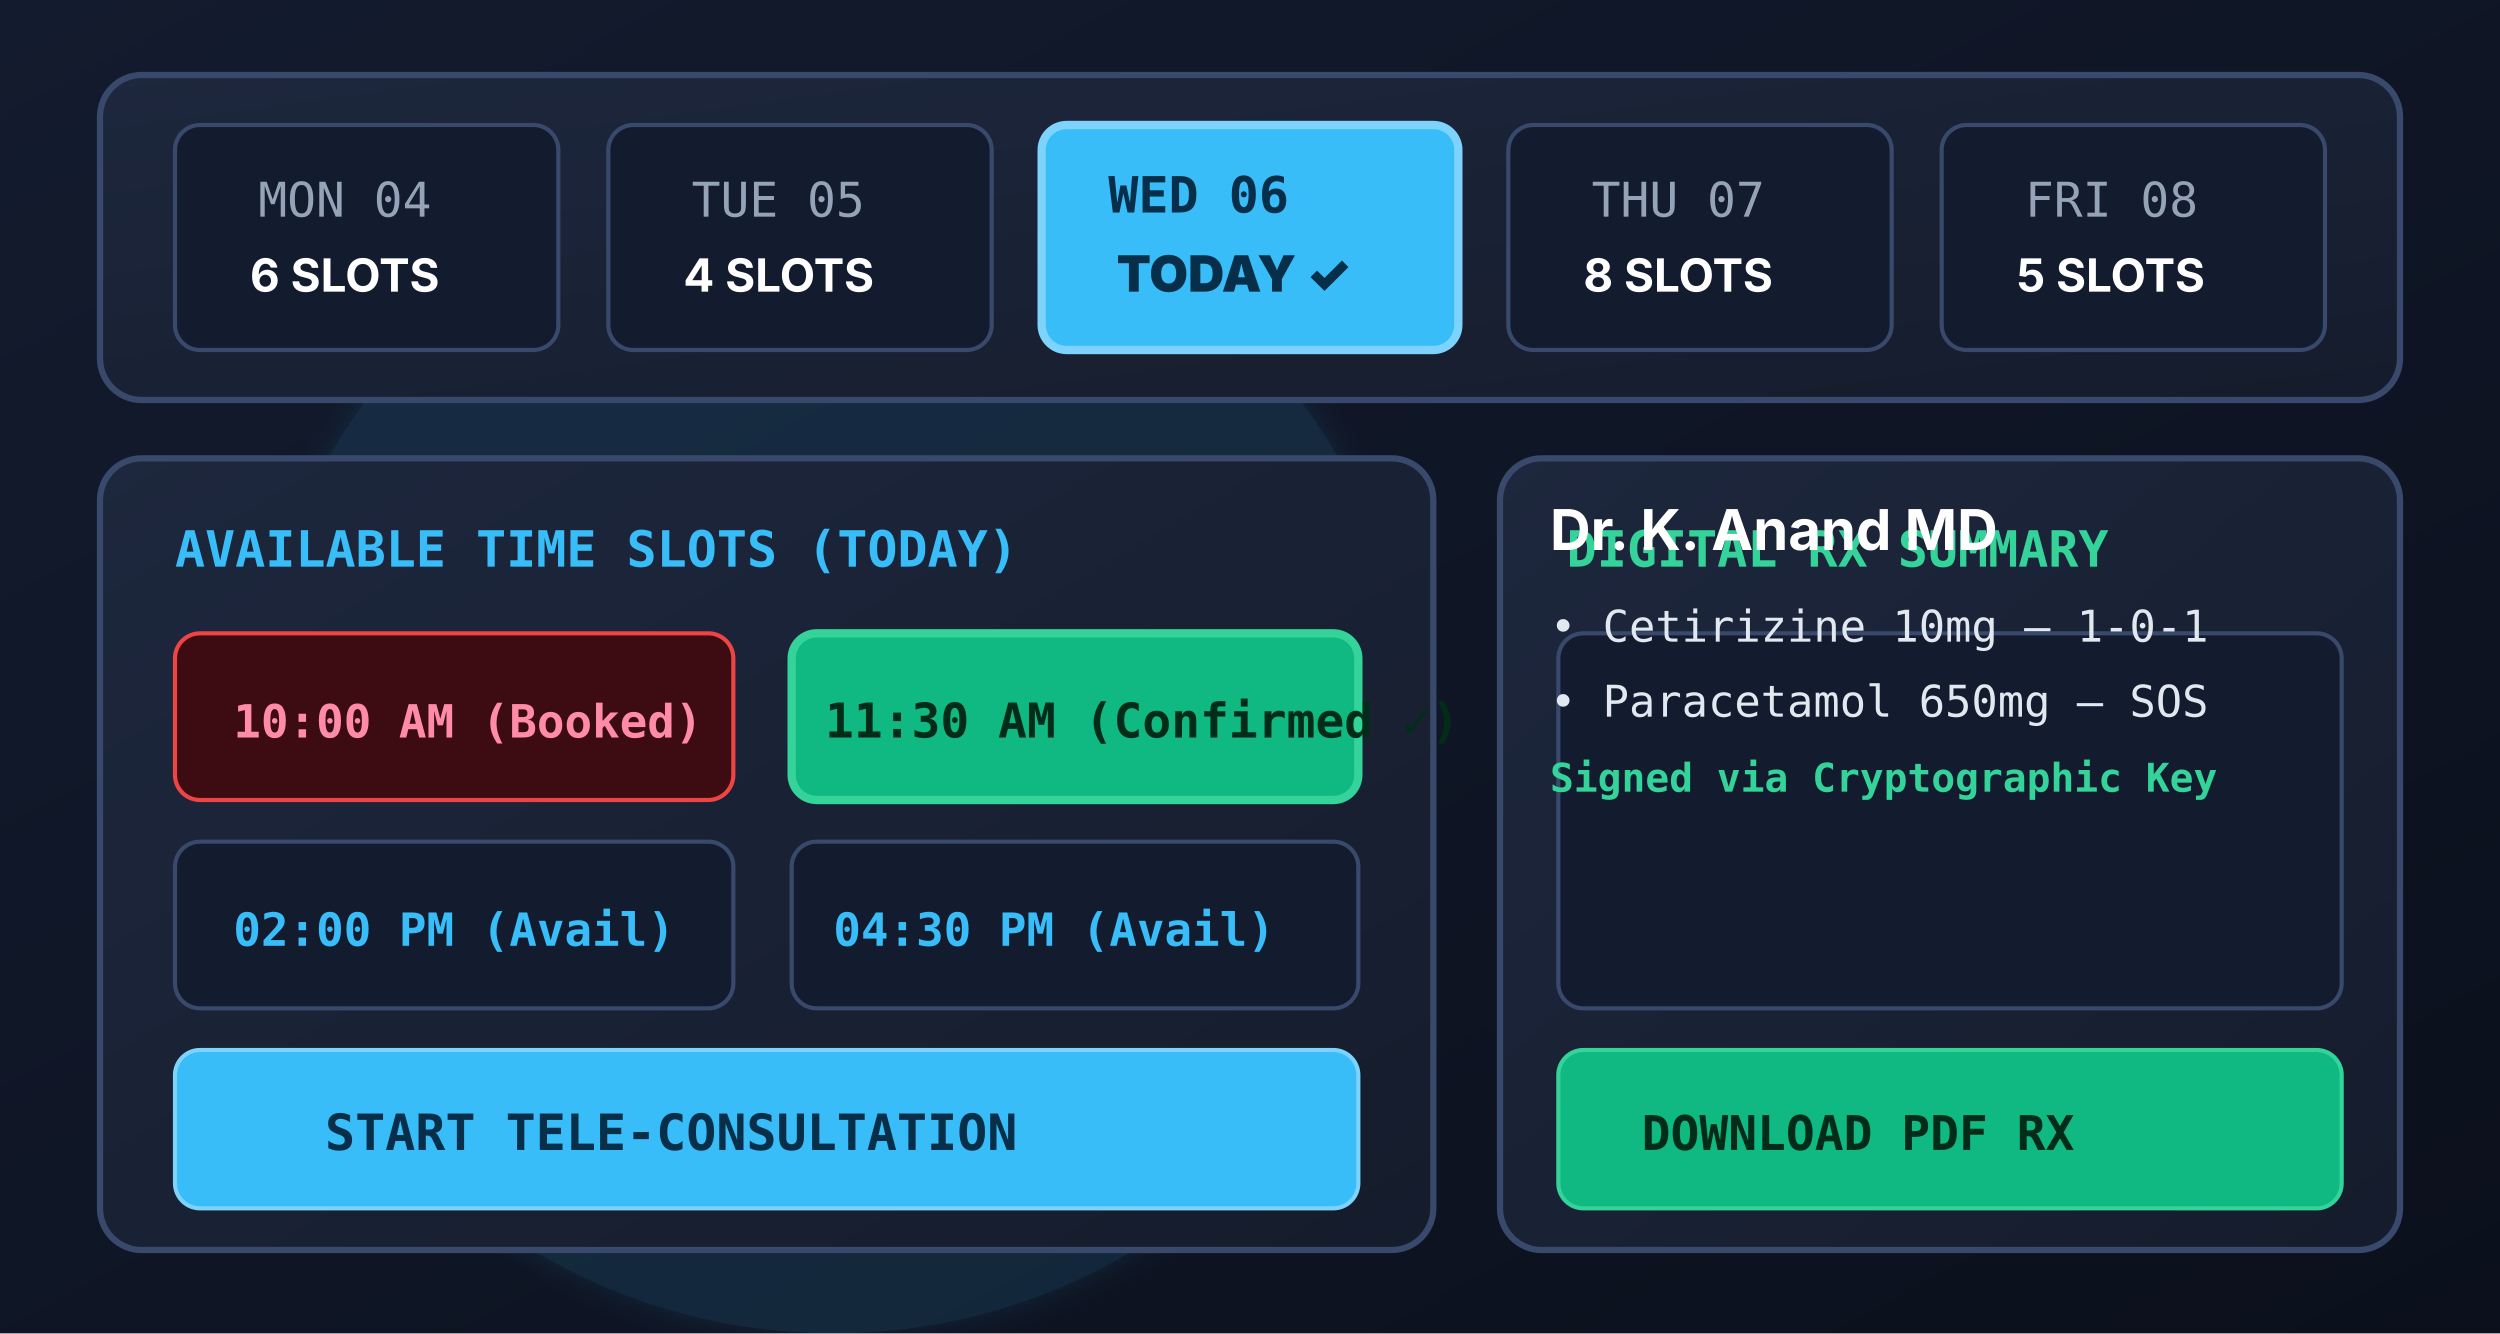
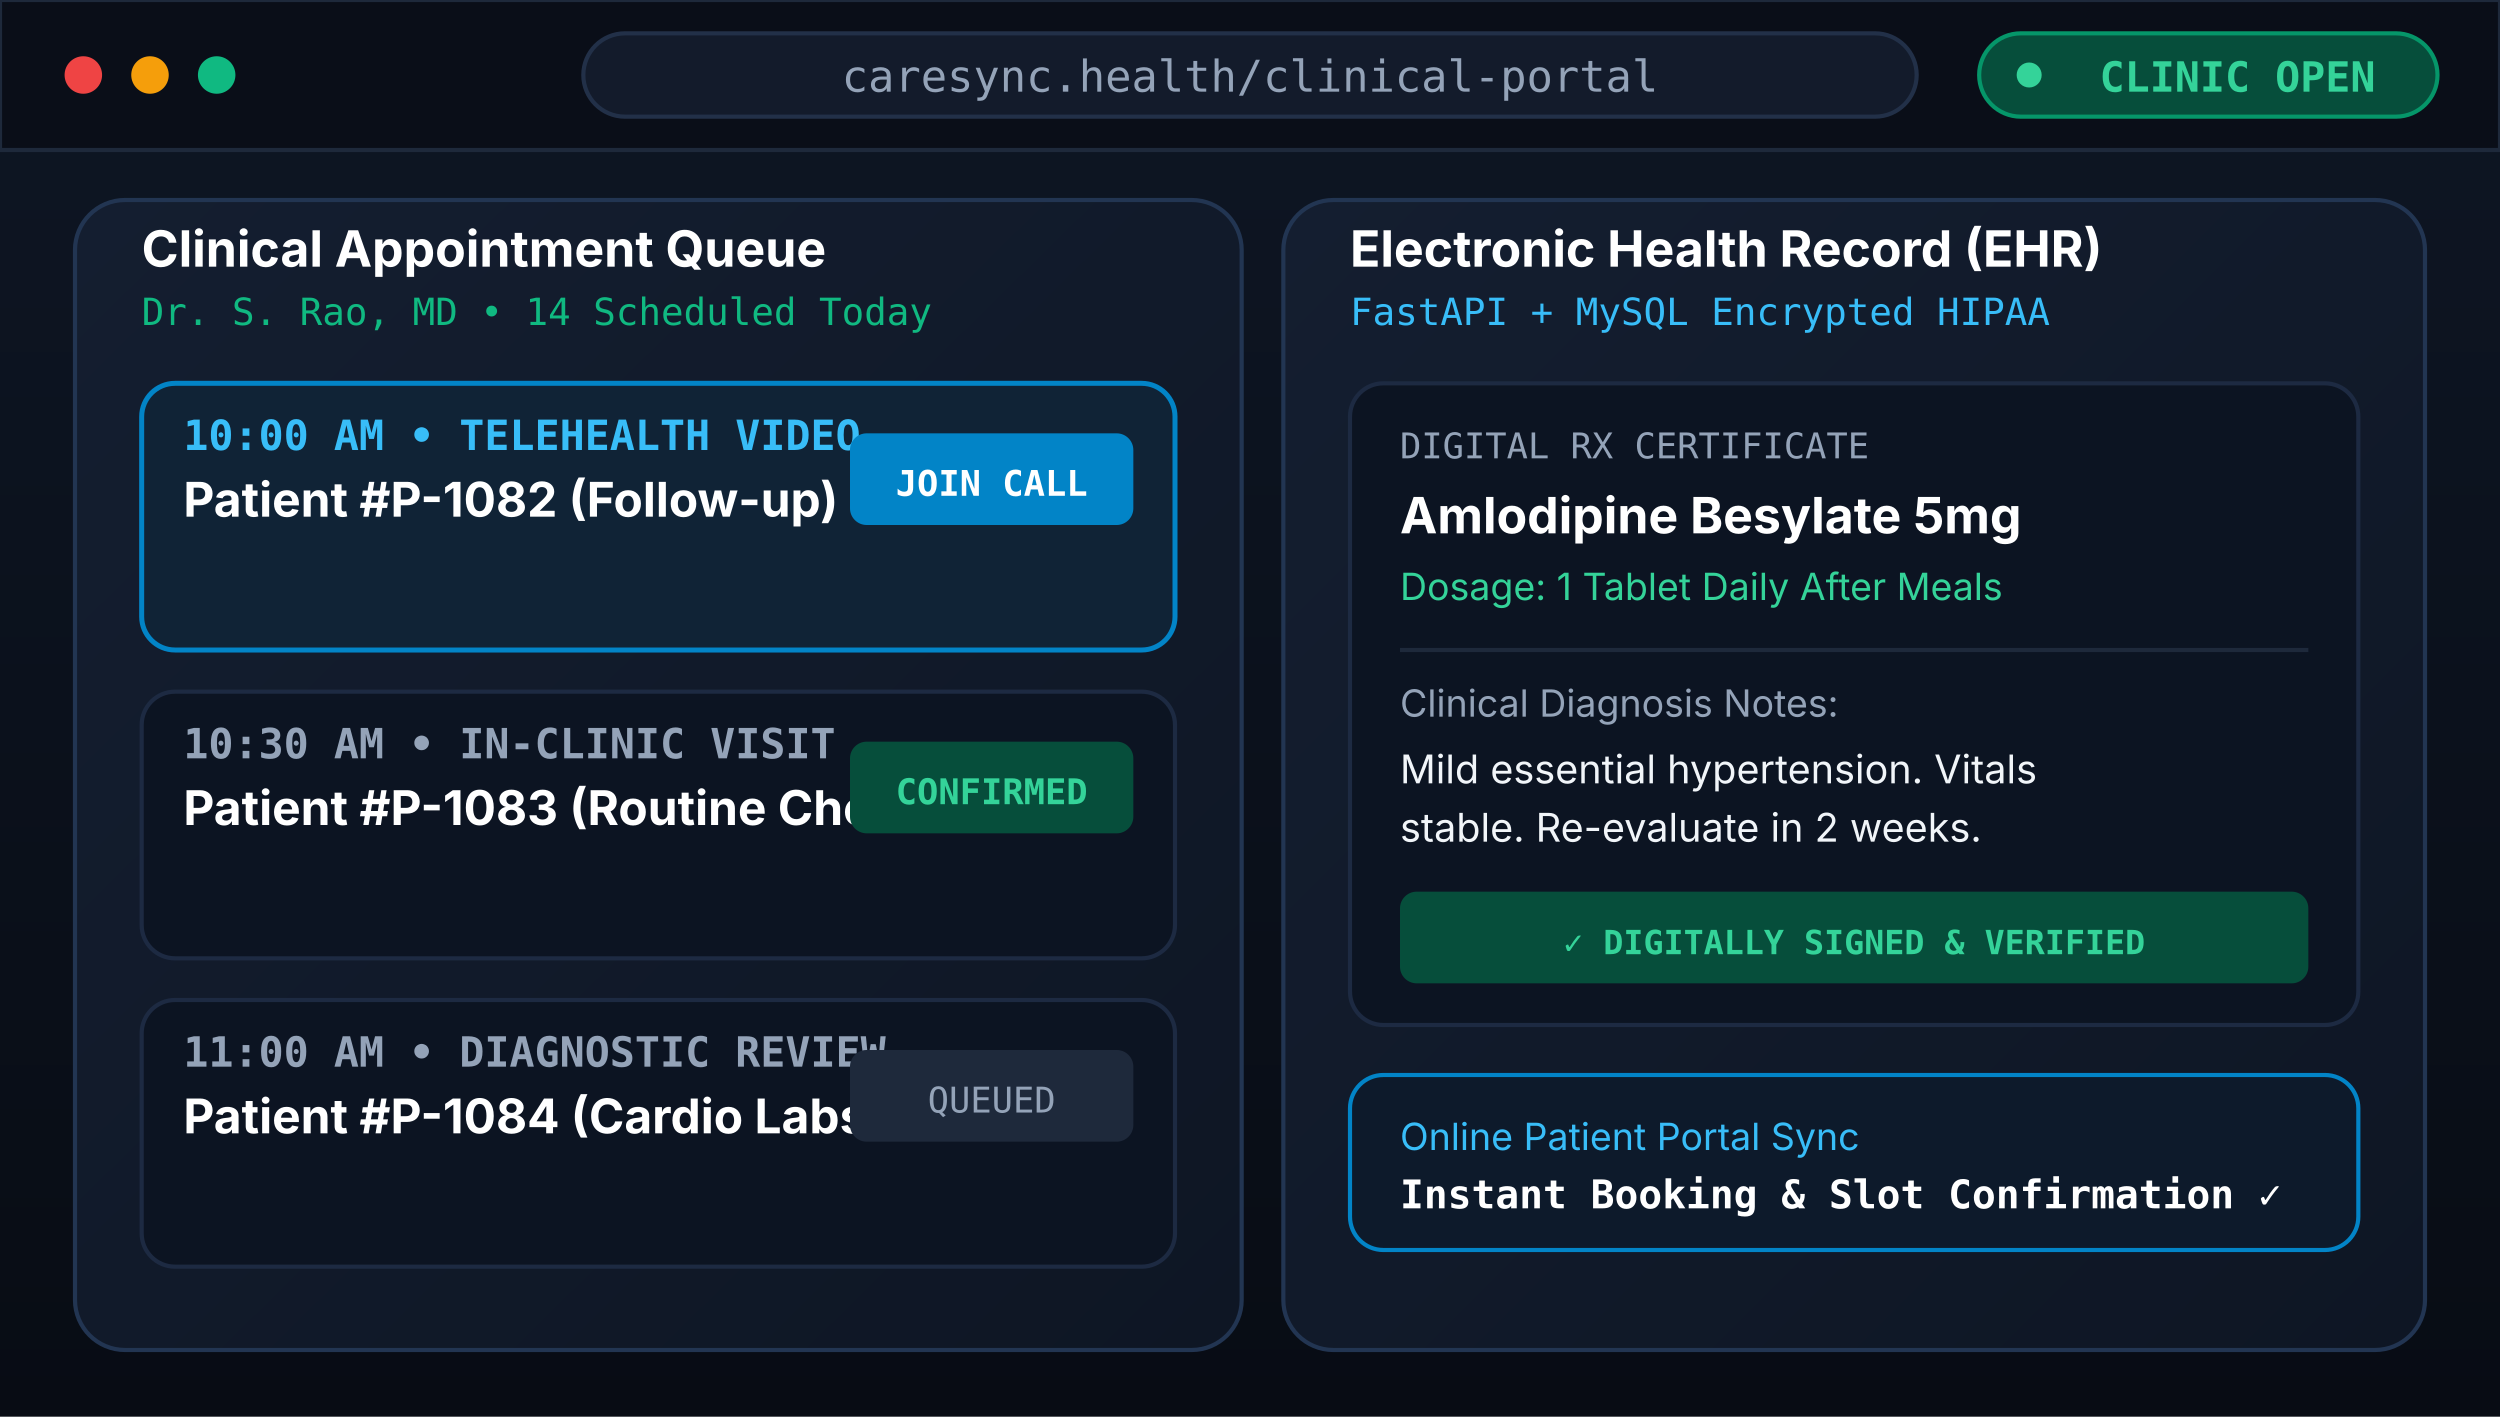
- <svg xmlns="http://www.w3.org/2000/svg" viewBox="0 0 600 320" width="600" height="320">
+ <svg xmlns="http://www.w3.org/2000/svg" viewBox="0 0 600 340" width="600" height="340">
  <defs>
-     <filter id="neon" x="-20%" y="-20%" width="140%" height="140%">
-       <feGaussianBlur stdDeviation="3.5" result="blur" />
-       <feComposite in="SourceGraphic" in2="blur" operator="over" />
-     </filter>
-     <linearGradient id="chartGrad" x1="0" y1="0" x2="0" y2="1">
-       <stop offset="0%" stop-color="#10B981" stop-opacity="0.6" />
-       <stop offset="100%" stop-color="#10B981" stop-opacity="0.05" />
+     <linearGradient id="bgCare" x1="0" y1="0" x2="0" y2="1">
+       <stop offset="0%" stop-color="#0E1624" />
+       <stop offset="100%" stop-color="#080C14" />
    </linearGradient>
-     <linearGradient id="bgGrad" x1="0" y1="0" x2="1" y2="1">
-       <stop offset="0%" stop-color="#131B2E" />
-       <stop offset="100%" stop-color="#0B101C" />
-     </linearGradient>
-     <linearGradient id="cardGrad" x1="0" y1="0" x2="1" y2="1">
-       <stop offset="0%" stop-color="#1D273D" />
-       <stop offset="100%" stop-color="#151C2C" />
-     </linearGradient>
-     <linearGradient id="highlightGrad" x1="0" y1="0" x2="1" y2="1">
-       <stop offset="0%" stop-color="#283654" />
-       <stop offset="100%" stop-color="#1B2438" />
+     <linearGradient id="panelCare" x1="0" y1="0" x2="1" y2="1">
+       <stop offset="0%" stop-color="#141E30" />
+       <stop offset="100%" stop-color="#0E1624" />
    </linearGradient>
  </defs>
-   <rect width="600" height="320" fill="url(#bgGrad)" />
-   <circle cx="200" cy="180" r="140" fill="#38BDF8" opacity="0.12" filter="url(#neon)" />
-   <g transform="translate(24, 18)">
-     <rect width="552" height="78" rx="10" fill="url(#cardGrad)" stroke="#38496B" stroke-width="1.5" />
-     <rect x="18" y="12" width="92" height="54" rx="6" fill="#131B2E" stroke="#38496B" />
-     <text x="38" y="34" font-family="'JetBrains Mono', monospace" font-size="11.5" fill="#94A3B8">MON 04</text>
-     <text x="36" y="52" font-family="'Inter', sans-serif" font-size="11" font-weight="bold" fill="#FFFFFF">6 SLOTS</text>
-     <rect x="122" y="12" width="92" height="54" rx="6" fill="#131B2E" stroke="#38496B" />
-     <text x="142" y="34" font-family="'JetBrains Mono', monospace" font-size="11.5" fill="#94A3B8">TUE 05</text>
-     <text x="140" y="52" font-family="'Inter', sans-serif" font-size="11" font-weight="bold" fill="#FFFFFF">4 SLOTS</text>
-     <rect x="226" y="12" width="100" height="54" rx="6" fill="#38BDF8" stroke="#7DD3FC" stroke-width="2" />
-     <text x="242" y="33" font-family="'JetBrains Mono', monospace" font-size="12" font-weight="bold" fill="#082F49">WED 06</text>
-     <text x="244" y="52" font-family="'Inter', sans-serif" font-size="12" font-weight="900" fill="#082F49">TODAY ✓</text>
-     <rect x="338" y="12" width="92" height="54" rx="6" fill="#131B2E" stroke="#38496B" />
-     <text x="358" y="34" font-family="'JetBrains Mono', monospace" font-size="11.5" fill="#94A3B8">THU 07</text>
-     <text x="356" y="52" font-family="'Inter', sans-serif" font-size="11" font-weight="bold" fill="#FFFFFF">8 SLOTS</text>
-     <rect x="442" y="12" width="92" height="54" rx="6" fill="#131B2E" stroke="#38496B" />
-     <text x="462" y="34" font-family="'JetBrains Mono', monospace" font-size="11.5" fill="#94A3B8">FRI 08</text>
-     <text x="460" y="52" font-family="'Inter', sans-serif" font-size="11" font-weight="bold" fill="#FFFFFF">5 SLOTS</text>
+   <rect width="600" height="340" fill="url(#bgCare)" />
+   <g transform="translate(0, 0)">
+     <rect width="600" height="36" fill="#0A0E18" stroke="#1E293B" stroke-width="1" />
+     <circle cx="20" cy="18" r="4.5" fill="#EF4444" />
+     <circle cx="36" cy="18" r="4.5" fill="#F59E0B" />
+     <circle cx="52" cy="18" r="4.5" fill="#10B981" />
+     <rect x="140" y="8" width="320" height="20" rx="10" fill="#131B2B" stroke="#223048" stroke-width="1" />
+     <text x="300" y="22" font-family="'JetBrains Mono', monospace" font-size="10.5" fill="#94A3B8" text-anchor="middle">caresync.health/clinical-portal</text>
+     <rect x="475" y="8" width="110" height="20" rx="10" fill="#064E3B" stroke="#059669" stroke-width="1" />
+     <circle cx="487" cy="18" r="3" fill="#34D399" />
+     <text x="537" y="22" font-family="'JetBrains Mono', monospace" font-size="10" font-weight="bold" fill="#34D399" text-anchor="middle">CLINIC OPEN</text>
  </g>
-   <g transform="translate(24, 110)">
-     <rect width="320" height="190" rx="10" fill="url(#cardGrad)" stroke="#38496B" stroke-width="1.5" />
-     <text x="18" y="26" font-family="'JetBrains Mono', monospace" font-size="12" font-weight="bold" fill="#38BDF8">AVAILABLE TIME SLOTS (TODAY)</text>
-     <g transform="translate(18, 42)">
-       <rect width="134" height="40" rx="6" fill="#3D0C13" stroke="#EF4444" />
-       <text x="14" y="25" font-family="'JetBrains Mono', monospace" font-size="11" font-weight="bold" fill="#FF8BA7">10:00 AM (Booked)</text>
-       <rect x="148" width="136" height="40" rx="6" fill="#10B981" stroke="#34D399" stroke-width="2" />
-       <text x="156" y="25" font-family="'JetBrains Mono', monospace" font-size="11.5" font-weight="bold" fill="#022C1A">11:30 AM (Confirmed ✓)</text>
-       <rect y="50" width="134" height="40" rx="6" fill="#131B2E" stroke="#38496B" />
-       <text x="14" y="75" font-family="'JetBrains Mono', monospace" font-size="11" font-weight="bold" fill="#38BDF8">02:00 PM (Avail)</text>
-       <rect x="148" y="50" width="136" height="40" rx="6" fill="#131B2E" stroke="#38496B" />
-       <text x="158" y="75" font-family="'JetBrains Mono', monospace" font-size="11" font-weight="bold" fill="#38BDF8">04:30 PM (Avail)</text>
+   <g transform="translate(18, 48)">
+     <rect width="280" height="276" rx="12" fill="url(#panelCare)" stroke="#223552" stroke-width="1" />
+     <g transform="translate(16, 16)">
+       <text x="0" y="0" font-family="'Inter', sans-serif" font-size="12" font-weight="bold" fill="#FFFFFF">Clinical Appointment Queue</text>
+       <text x="0" y="14" font-family="'JetBrains Mono', monospace" font-size="9" fill="#10B981">Dr. S. Rao, MD • 14 Scheduled Today</text>
    </g>
-     <rect x="18" y="142" width="284" height="38" rx="6" fill="#38BDF8" stroke="#7DD3FC" />
-     <text x="54" y="166" font-family="'JetBrains Mono', monospace" font-size="12" font-weight="bold" fill="#082F49">START TELE-CONSULTATION</text>
-     <g transform="translate(336, 0)">
-       <rect width="216" height="190" rx="10" fill="url(#cardGrad)" stroke="#38496B" stroke-width="1.5" />
-       <text x="16" y="26" font-family="'JetBrains Mono', monospace" font-size="12" font-weight="bold" fill="#34D399">DIGITAL RX SUMMARY</text>
-       <rect x="14" y="42" width="188" height="90" rx="6" fill="#131B2E" stroke="#38496B" />
-       <text x="12" y="22" font-family="'Inter', sans-serif" font-size="13.5" font-weight="bold" fill="#FFFFFF">Dr. K. Anand MD</text>
-       <text x="12" y="44" font-family="'JetBrains Mono', monospace" font-size="10.5" fill="#E2E8F0">• Cetirizine 10mg — 1-0-1</text>
-       <text x="12" y="62" font-family="'JetBrains Mono', monospace" font-size="10.5" fill="#E2E8F0">• Paracetamol 650mg — SOS</text>
-       <text x="12" y="80" font-family="'JetBrains Mono', monospace" font-size="9.5" font-weight="bold" fill="#34D399">Signed via Cryptographic Key</text>
-       <rect x="14" y="142" width="188" height="38" rx="6" fill="#10B981" stroke="#34D399" />
-       <text x="34" y="166" font-family="'JetBrains Mono', monospace" font-size="11.5" font-weight="bold" fill="#022C1A">DOWNLOAD PDF RX</text>
+     <g transform="translate(16, 44)">
+       <g transform="translate(0, 0)">
+         <rect width="248" height="64" rx="8" fill="#102336" stroke="#0284C7" stroke-width="1.2" />
+         <g transform="translate(10, 16)">
+           <text x="0" y="0" font-family="'JetBrains Mono', monospace" font-size="10" font-weight="bold" fill="#38BDF8">10:00 AM • TELEHEALTH VIDEO</text>
+           <text x="0" y="16" font-family="'Inter', sans-serif" font-size="11.5" font-weight="bold" fill="#FFFFFF">Patient #P-1082 (Follow-up)</text>
+           <rect x="160" y="-4" width="68" height="22" rx="4" fill="#0284C7" />
+           <text x="194" y="11" font-family="'JetBrains Mono', monospace" font-size="8.5" font-weight="bold" fill="#FFFFFF" text-anchor="middle">JOIN CALL</text>
+         </g>
+       </g>
+       <g transform="translate(0, 74)">
+         <rect width="248" height="64" rx="8" fill="#0C1422" stroke="#1D2A42" />
+         <g transform="translate(10, 16)">
+           <text x="0" y="0" font-family="'JetBrains Mono', monospace" font-size="10" font-weight="bold" fill="#94A3B8">10:30 AM • IN-CLINIC VISIT</text>
+           <text x="0" y="16" font-family="'Inter', sans-serif" font-size="11.5" font-weight="bold" fill="#FFFFFF">Patient #P-1083 (Routine Check)</text>
+           <rect x="160" y="-4" width="68" height="22" rx="4" fill="#064E3B" />
+           <text x="194" y="11" font-family="'JetBrains Mono', monospace" font-size="8.5" font-weight="bold" fill="#34D399" text-anchor="middle">CONFIRMED</text>
+         </g>
+       </g>
+       <g transform="translate(0, 148)">
+         <rect width="248" height="64" rx="8" fill="#0C1422" stroke="#1D2A42" />
+         <g transform="translate(10, 16)">
+           <text x="0" y="0" font-family="'JetBrains Mono', monospace" font-size="10" font-weight="bold" fill="#94A3B8">11:00 AM • DIAGNOSTIC REVIEW</text>
+           <text x="0" y="16" font-family="'Inter', sans-serif" font-size="11.5" font-weight="bold" fill="#FFFFFF">Patient #P-1084 (Cardio Labs)</text>
+           <rect x="160" y="-4" width="68" height="22" rx="4" fill="#1E293B" />
+           <text x="194" y="11" font-family="'JetBrains Mono', monospace" font-size="8.5" fill="#94A3B8" text-anchor="middle">QUEUED</text>
+         </g>
+       </g>
+     </g>
+   </g>
+   <g transform="translate(308, 48)">
+     <rect width="274" height="276" rx="12" fill="url(#panelCare)" stroke="#223552" stroke-width="1" />
+     <g transform="translate(16, 16)">
+       <text x="0" y="0" font-family="'Inter', sans-serif" font-size="12" font-weight="bold" fill="#FFFFFF">Electronic Health Record (EHR)</text>
+       <text x="0" y="14" font-family="'JetBrains Mono', monospace" font-size="9" fill="#38BDF8">FastAPI + MySQL Encrypted HIPAA</text>
+     </g>
+     <g transform="translate(16, 44)">
+       <rect width="242" height="154" rx="8" fill="#0C1422" stroke="#1D2A42" />
+       <g transform="translate(12, 18)">
+         <text x="0" y="0" font-family="'JetBrains Mono', monospace" font-size="8.5" fill="#94A3B8">DIGITAL RX CERTIFICATE</text>
+         <text x="0" y="18" font-family="'Inter', sans-serif" font-size="12" font-weight="bold" fill="#FFFFFF">Amlodipine Besylate 5mg</text>
+         <text x="0" y="34" font-family="'Inter', sans-serif" font-size="9" fill="#34D399">Dosage: 1 Tablet Daily After Meals</text>
+         <line x1="0" y1="46" x2="218" y2="46" stroke="#1E293B" />
+         <text x="0" y="62" font-family="'Inter', sans-serif" font-size="9" fill="#94A3B8">Clinical Diagnosis Notes:</text>
+         <text x="0" y="78" font-family="'Inter', sans-serif" font-size="9.5" fill="#F1F5F9">Mild essential hypertension. Vitals</text>
+         <text x="0" y="92" font-family="'Inter', sans-serif" font-size="9.5" fill="#F1F5F9">stable. Re-evaluate in 2 weeks.</text>
+         <rect x="0" y="104" width="218" height="22" rx="4" fill="#064E3B" />
+         <text x="109" y="119" font-family="'JetBrains Mono', monospace" font-size="8" font-weight="bold" fill="#34D399" text-anchor="middle">✓ DIGITALLY SIGNED &amp; VERIFIED</text>
+       </g>
+     </g>
+     <g transform="translate(16, 210)">
+       <rect width="242" height="42" rx="8" fill="#0D1A2B" stroke="#0284C7" />
+       <text x="12" y="18" font-family="'Inter', sans-serif" font-size="9" fill="#38BDF8">Online Patient Portal Sync</text>
+       <text x="12" y="32" font-family="'JetBrains Mono', monospace" font-size="9.5" font-weight="bold" fill="#FFFFFF">Instant Booking &amp; Slot Confirmation ✓</text>
    </g>
  </g>
</svg>
